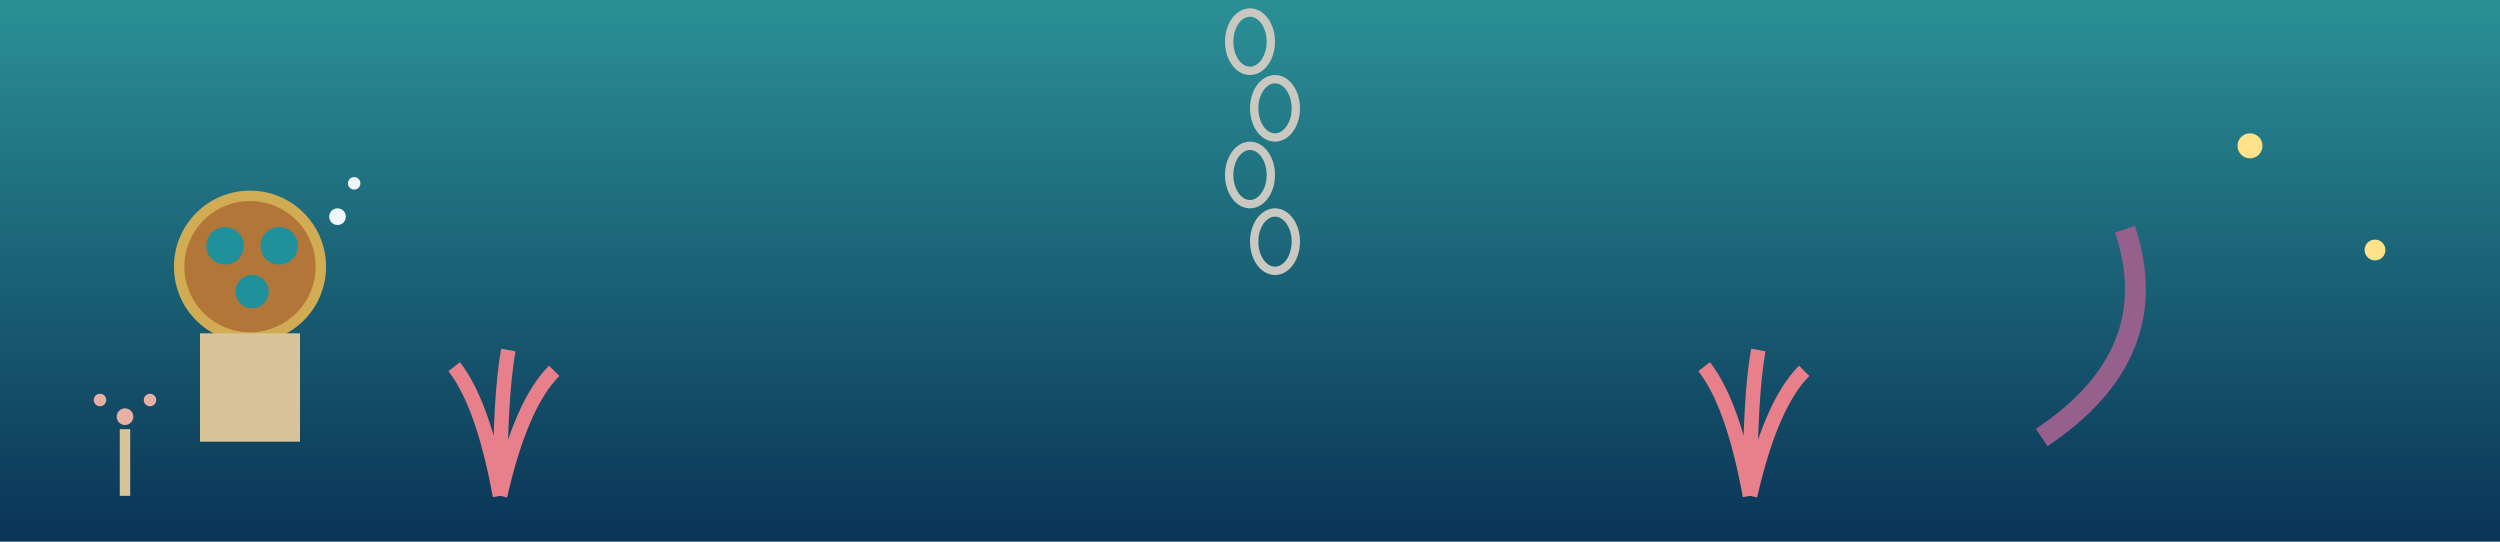
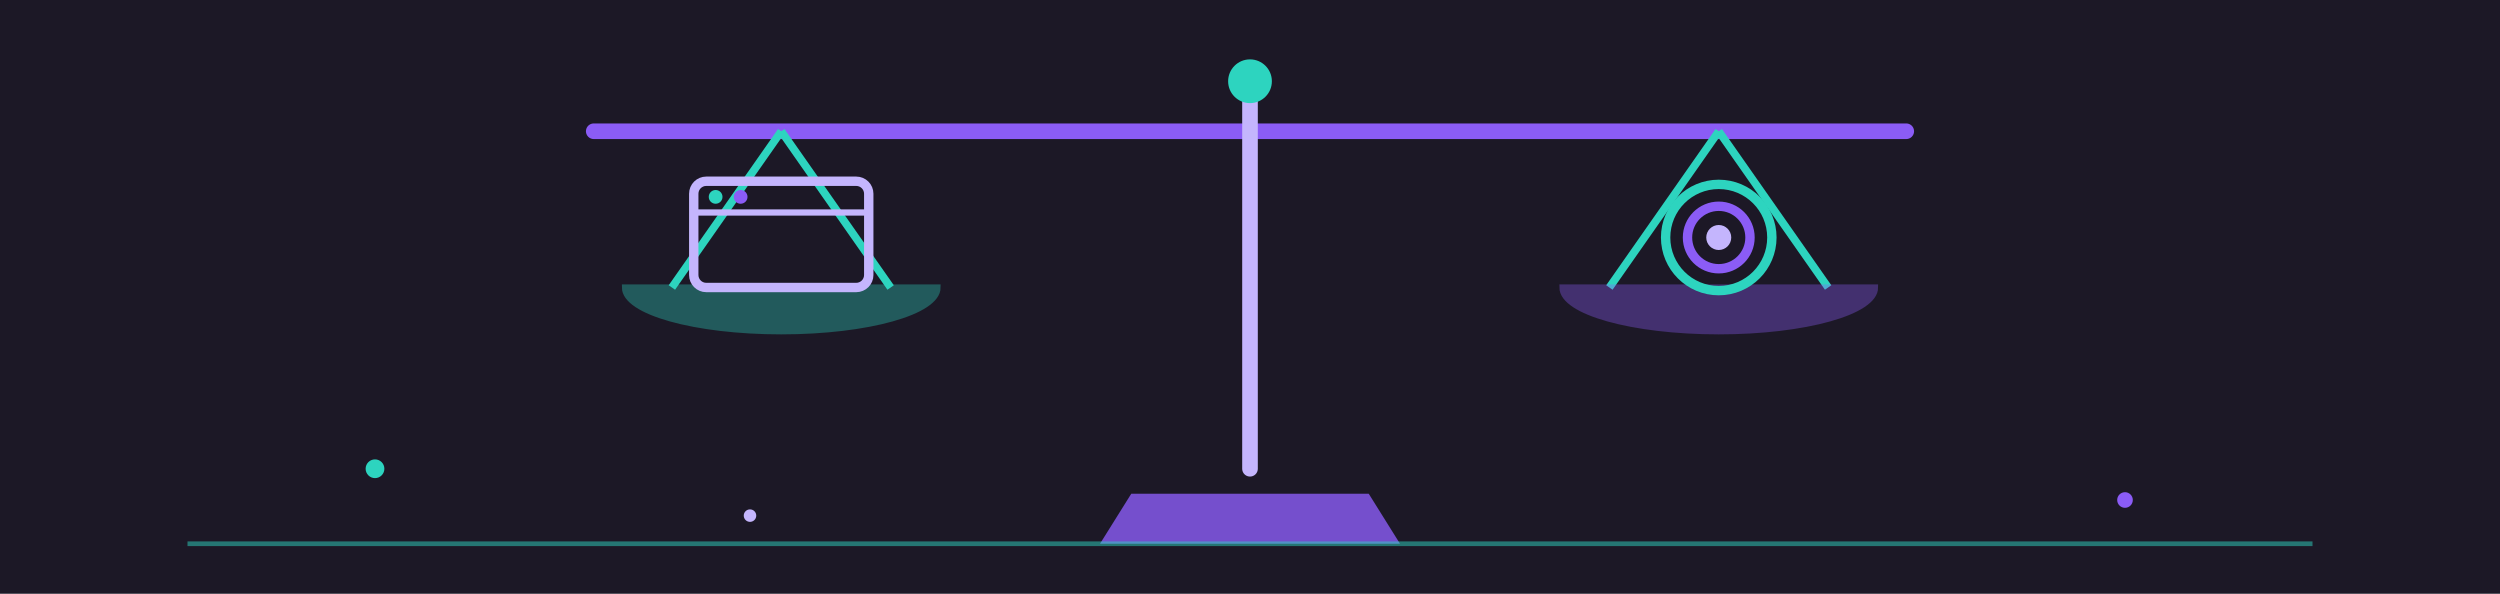
- <svg xmlns="http://www.w3.org/2000/svg" viewBox="0 0 1200 260" role="img" aria-label="Sponge dive scene">
-   <defs>
-     <linearGradient id="sea" x1="0" y1="0" x2="0" y2="1">
-       <stop offset="0" stop-color="#2b9096" />
-       <stop offset="1" stop-color="#0a3456" />
-     </linearGradient>
-   </defs>
-   <rect width="1200" height="260" fill="url(#sea)" />
-   <g stroke="#c9c9c2" stroke-width="4" fill="none">
-     <ellipse cx="600" cy="20" rx="10" ry="14" />
-     <ellipse cx="612" cy="52" rx="10" ry="14" />
-     <ellipse cx="600" cy="84" rx="10" ry="14" />
-     <ellipse cx="612" cy="116" rx="10" ry="14" />
-     <animateTransform attributeName="transform" type="rotate" values="-2 606 70;2 606 70;-2 606 70" dur="7s" repeatCount="indefinite" />
-   </g>
-   <circle cx="1080" cy="70" r="6" fill="#ffe28a">
-     <animate attributeName="opacity" values=".25;1;.25" dur="5s" repeatCount="indefinite" />
+ <svg xmlns="http://www.w3.org/2000/svg" width="800" height="190" viewBox="0 0 800 190" role="img" aria-label="The Holographic Scale: a browser window weighed against a glowing target, orbs of light rising like questions">
+   <rect width="800" height="190" fill="#1c1826" />
+   <circle cx="120" cy="150" r="3" fill="#2dd4bf">
+     <animate attributeName="cy" values="150;40" dur="5s" repeatCount="indefinite" />
+     <animate attributeName="opacity" values="0;1;0" dur="5s" repeatCount="indefinite" />
  </circle>
-   <circle cx="1140" cy="120" r="5" fill="#ffe28a">
-     <animate attributeName="opacity" values="1;.25;1" dur="6s" repeatCount="indefinite" />
+   <circle cx="680" cy="160" r="2.5" fill="#8b5cf6">
+     <animate attributeName="cy" values="160;50" dur="6s" begin="1s" repeatCount="indefinite" />
+     <animate attributeName="opacity" values="0;1;0" dur="6s" begin="1s" repeatCount="indefinite" />
  </circle>
-   <path d="M980 210 q60 -40 40 -100" fill="none" stroke="#96608c" stroke-width="10">
-     <animateTransform attributeName="transform" type="rotate" values="0 990 205;6 990 205;0 990 205" dur="8s" repeatCount="indefinite" />
-   </path>
+   <circle cx="240" cy="165" r="2" fill="#c4b5fd">
+     <animate attributeName="cy" values="165;60" dur="4.2s" begin="0.6s" repeatCount="indefinite" />
+     <animate attributeName="opacity" values="0;0.9;0" dur="4.2s" begin="0.6s" repeatCount="indefinite" />
+   </circle>
  <g>
-     <animateTransform attributeName="transform" type="translate" values="0 0;560 0;0 0" dur="26s" repeatCount="indefinite" />
-     <circle cx="120" cy="128" r="34" fill="#b27638" stroke="#d2ac54" stroke-width="5" />
-     <circle cx="108" cy="118" r="9" fill="#20909a" />
-     <circle cx="134" cy="118" r="9" fill="#20909a" />
-     <circle cx="121" cy="140" r="8" fill="#20909a" />
-     <rect x="96" y="160" width="48" height="52" fill="#d8c498" />
-     <circle cx="162" cy="104" r="4" fill="#eef6f8">
-       <animate attributeName="cy" values="104;60;104" dur="4s" repeatCount="indefinite" />
-     </circle>
-     <circle cx="170" cy="88" r="3" fill="#eef6f8">
-       <animate attributeName="cy" values="88;40;88" dur="5s" repeatCount="indefinite" />
+     <animateTransform attributeName="transform" type="rotate" values="-3 400 42;3 400 42;-3 400 42" dur="4.6s" repeatCount="indefinite" />
+     <line x1="190" y1="42" x2="610" y2="42" stroke="#8b5cf6" stroke-width="5" stroke-linecap="round" />
+     <line x1="250" y1="42" x2="215" y2="92" stroke="#2dd4bf" stroke-width="2.5" />
+     <line x1="250" y1="42" x2="285" y2="92" stroke="#2dd4bf" stroke-width="2.5" />
+     <path d="M200 92 h100 a50 14 0 0 1 -100 0 Z" fill="#2dd4bf" opacity="0.35" stroke="#2dd4bf" stroke-width="2" />
+     <rect x="222" y="58" width="56" height="34" rx="4" fill="none" stroke="#c4b5fd" stroke-width="3" />
+     <line x1="222" y1="68" x2="278" y2="68" stroke="#c4b5fd" stroke-width="2" />
+     <circle cx="229" cy="63" r="2.2" fill="#2dd4bf" />
+     <circle cx="237" cy="63" r="2.2" fill="#8b5cf6" />
+     <line x1="550" y1="42" x2="515" y2="92" stroke="#2dd4bf" stroke-width="2.5" />
+     <line x1="550" y1="42" x2="585" y2="92" stroke="#2dd4bf" stroke-width="2.5" />
+     <path d="M500 92 h100 a50 14 0 0 1 -100 0 Z" fill="#8b5cf6" opacity="0.35" stroke="#8b5cf6" stroke-width="2" />
+     <circle cx="550" cy="76" r="17" fill="none" stroke="#2dd4bf" stroke-width="3" />
+     <circle cx="550" cy="76" r="10" fill="none" stroke="#8b5cf6" stroke-width="3" />
+     <circle cx="550" cy="76" r="4" fill="#c4b5fd">
+       <animate attributeName="r" values="3.4;4.8;3.4" dur="2.2s" repeatCount="indefinite" />
    </circle>
  </g>
-   <g stroke="#e8808c" stroke-width="7" fill="none">
-     <path d="M240 238 q-8 -44 -22 -62 M240 238 q0 -48 4 -70 M240 238 q10 -44 26 -60">
-       <animate attributeName="opacity" values="1;.55;1" dur="5s" repeatCount="indefinite" />
-     </path>
-     <path d="M840 238 q-8 -44 -22 -62 M840 238 q0 -48 4 -70 M840 238 q10 -44 26 -60">
-       <animate attributeName="opacity" values=".55;1;.55" dur="6s" repeatCount="indefinite" />
-     </path>
-   </g>
-   <g stroke="#d8c498" stroke-width="5">
-     <line x1="60" y1="238" x2="60" y2="206">
-       <animate attributeName="y2" values="206;222;206" dur="4s" repeatCount="indefinite" />
-     </line>
-   </g>
-   <g fill="#e8b0a4">
-     <circle cx="60" cy="200" r="4" />
-     <circle cx="48" cy="192" r="3" />
-     <circle cx="72" cy="192" r="3" />
-   </g>
+   <line x1="400" y1="30" x2="400" y2="150" stroke="#c4b5fd" stroke-width="5" stroke-linecap="round" />
+   <circle cx="400" cy="26" r="7" fill="#2dd4bf" />
+   <path d="M362 158 h76 l10 16 h-96 Z" fill="#8b5cf6" opacity="0.8" />
+   <line x1="60" y1="174" x2="740" y2="174" stroke="#2dd4bf" stroke-width="1.5" opacity="0.5" />
</svg>
